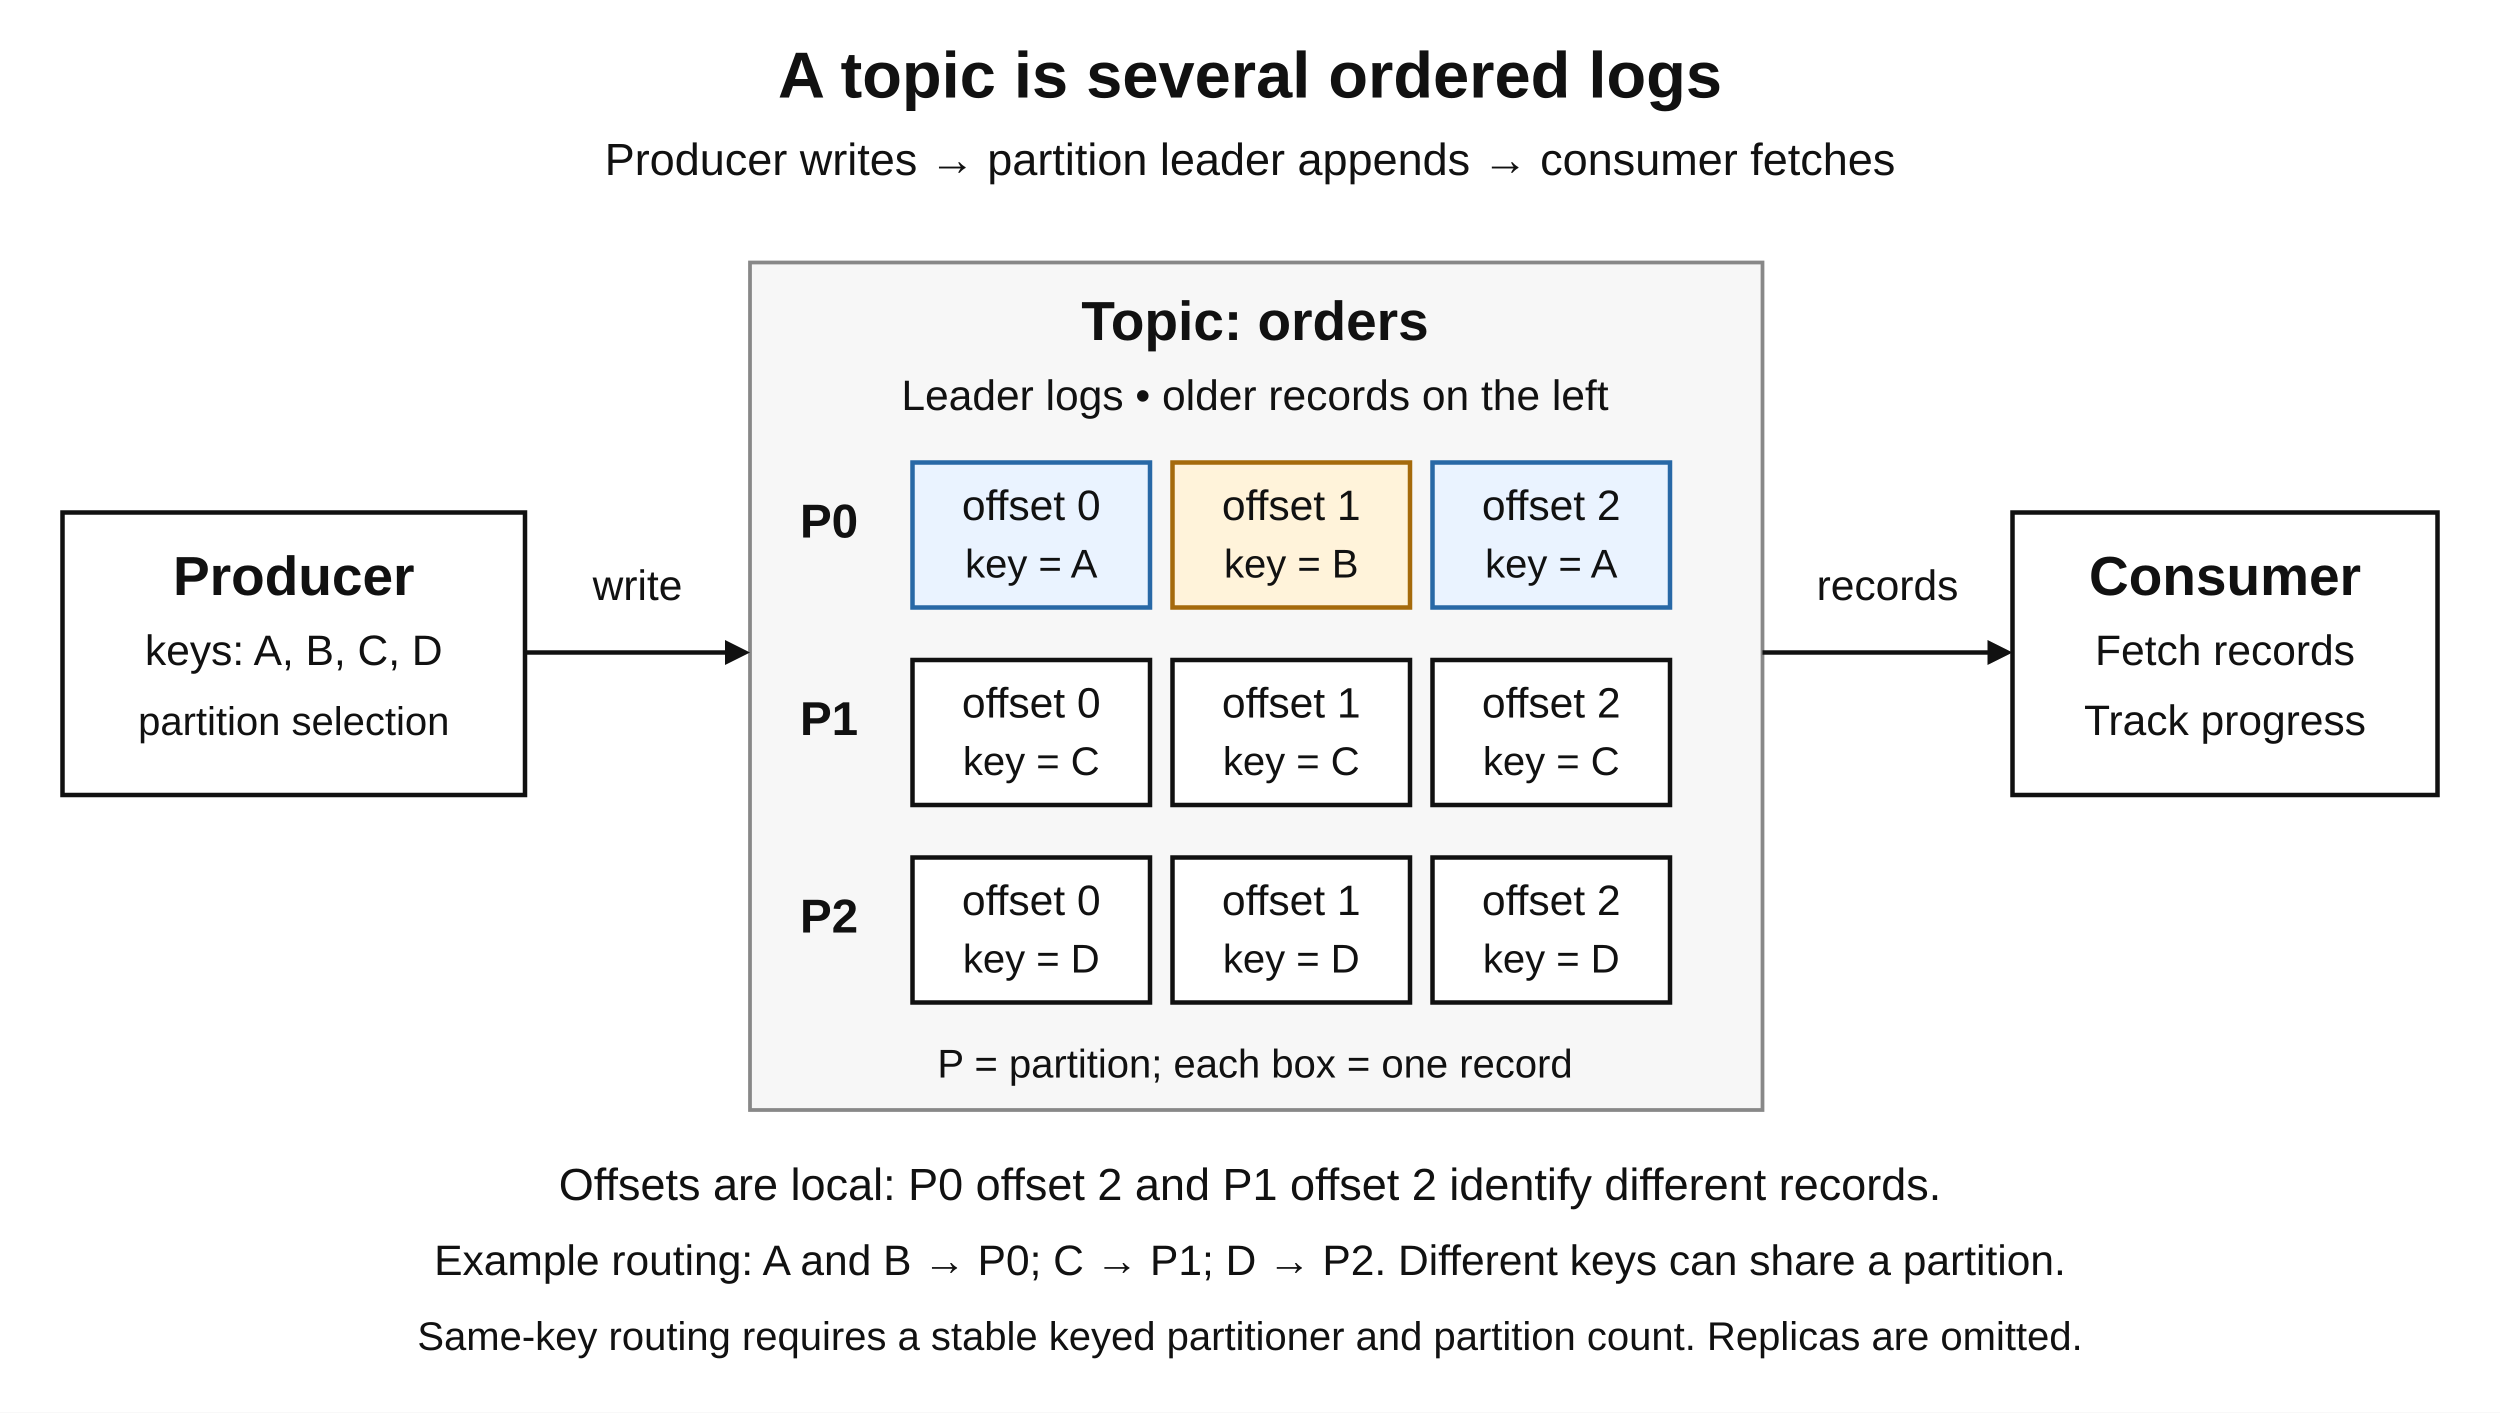
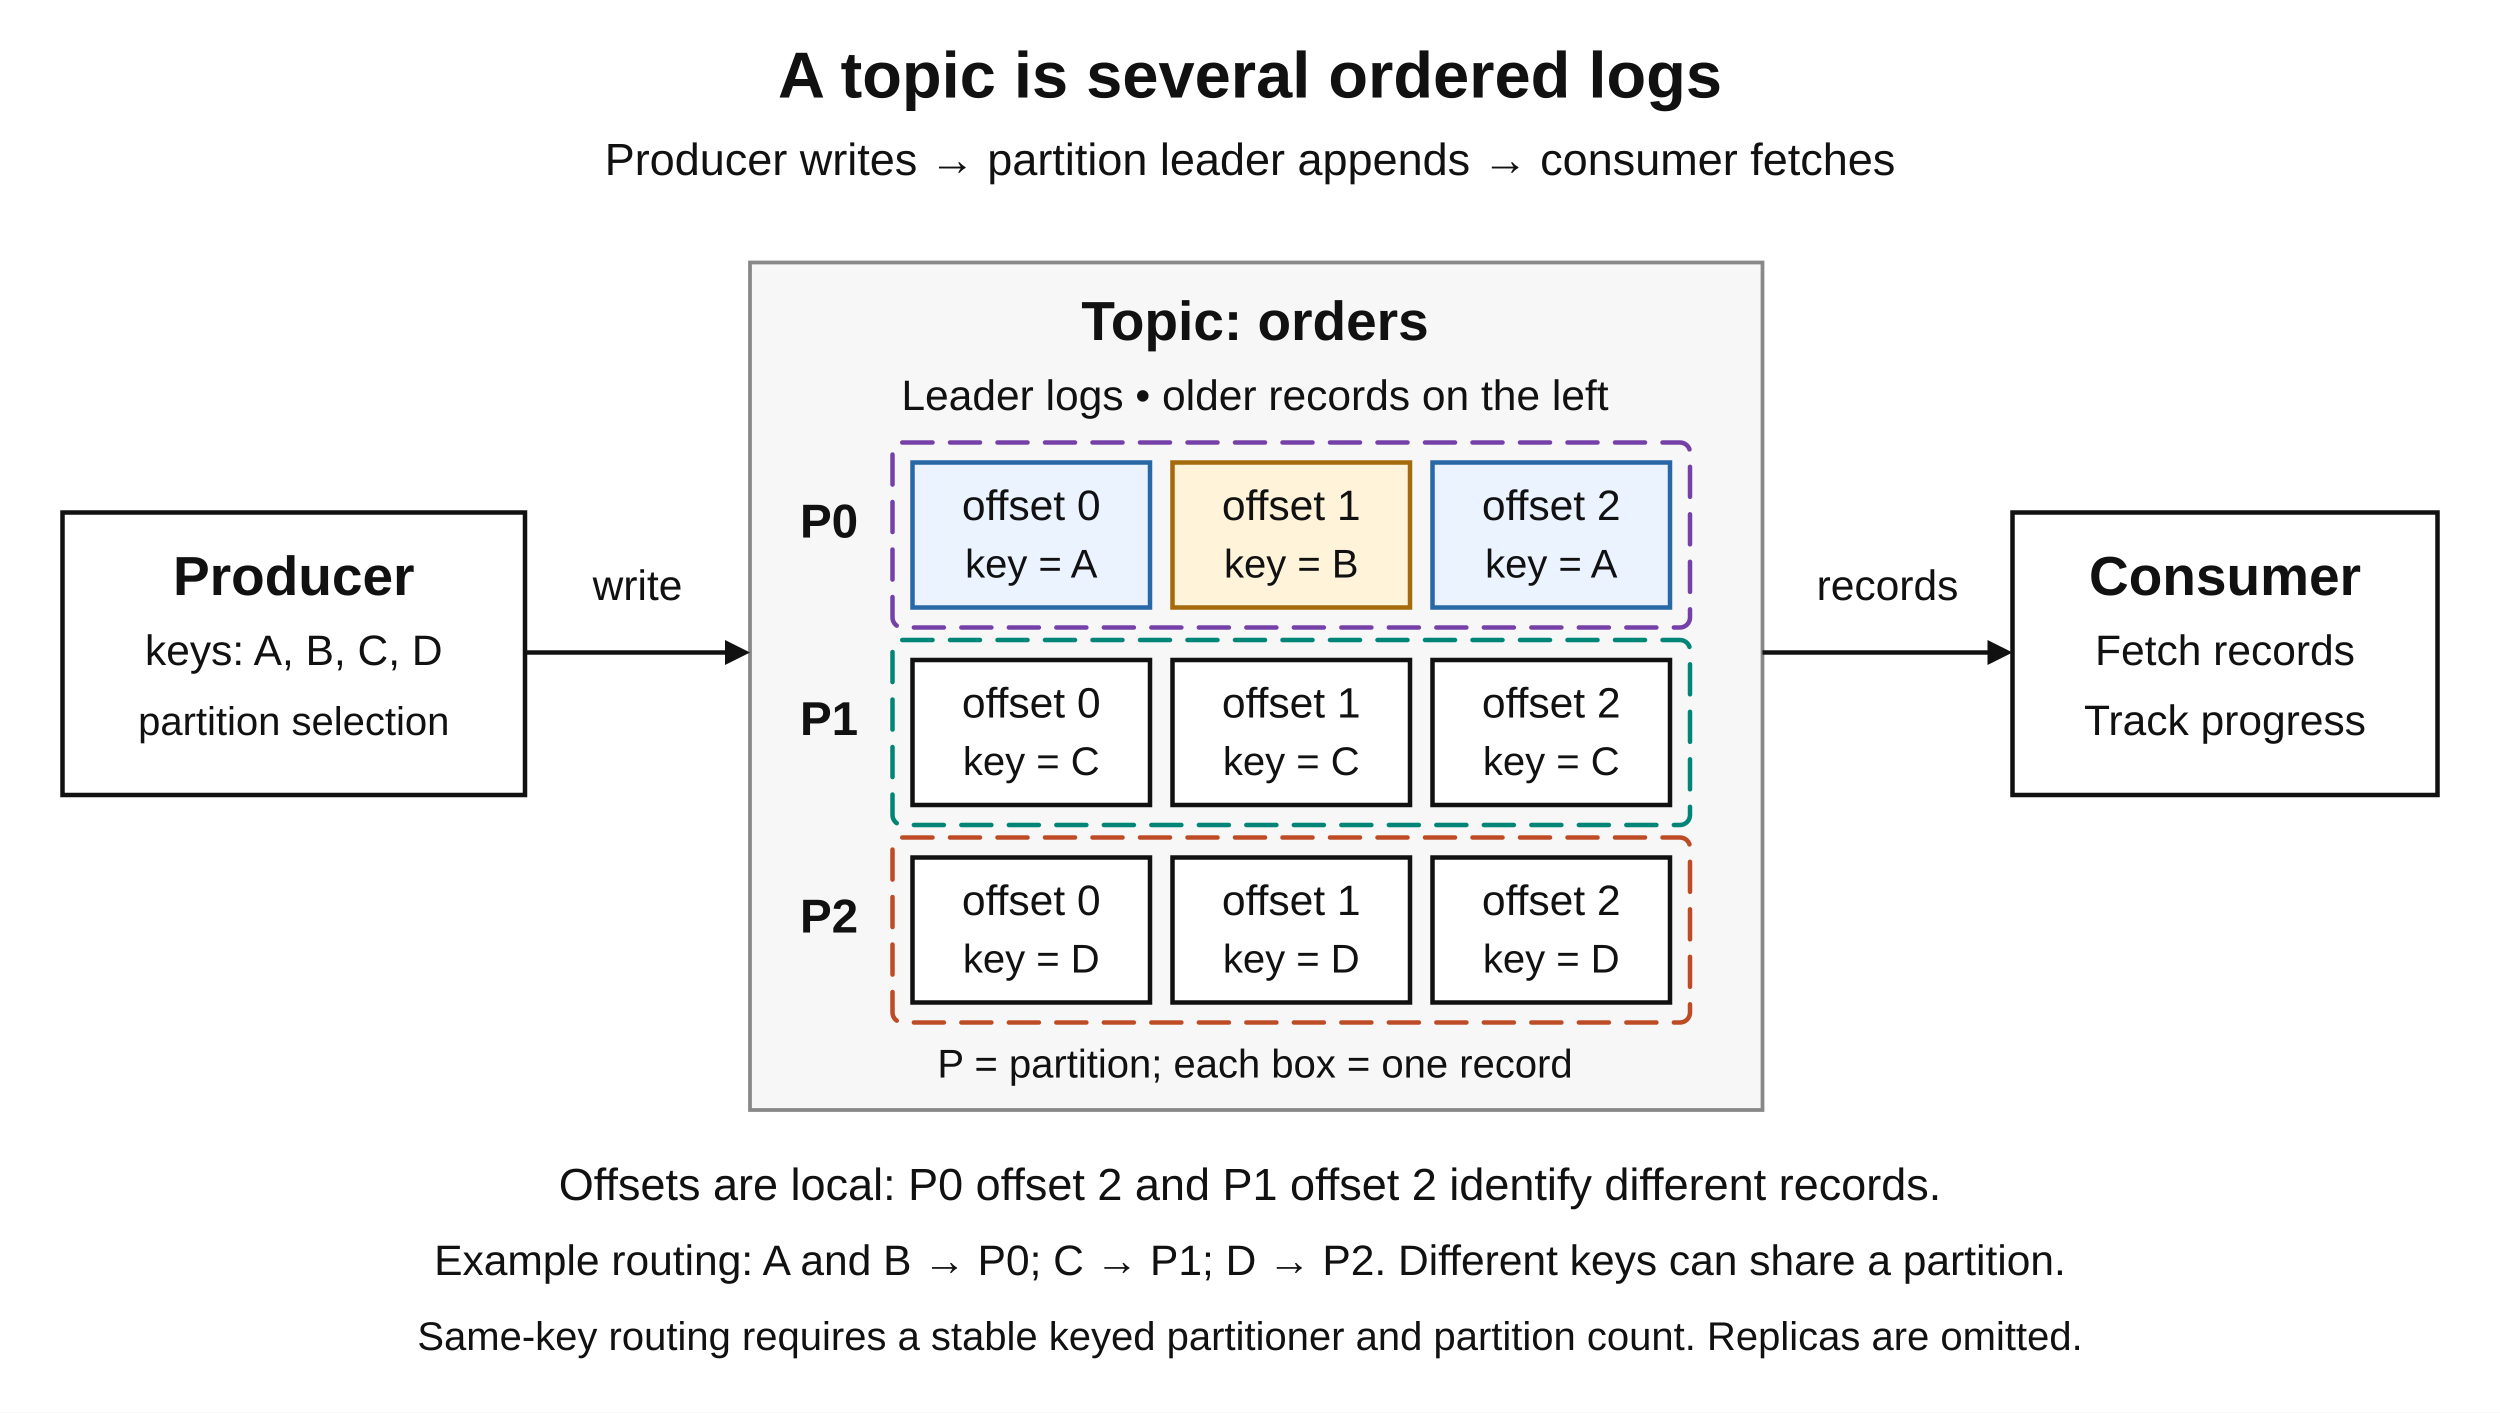
<svg xmlns="http://www.w3.org/2000/svg" width="1000" height="565" viewBox="0 0 1000 565" role="img" aria-labelledby="title desc">
  <defs>
    <marker id="arrow" markerWidth="10" markerHeight="10" viewBox="0 0 10 10" refX="7.5" refY="5" orient="auto" markerUnits="userSpaceOnUse">
      <path d="M0 0L10 5L0 10Z" fill="#111" />
    </marker>
-     <style>text{font-family:Arial,Helvetica,sans-serif;fill:#111}.box{fill:#fff;stroke:#111;stroke-width:1.8}.panel{fill:#f7f7f7;stroke:#888;stroke-width:1.5}.blue{fill:#eaf3ff;stroke:#2868a6;stroke-width:1.8}.amber{fill:#fff3da;stroke:#a56a0b;stroke-width:1.8}.flow{fill:none;stroke:#111;stroke-width:1.8;stroke-linejoin:round;marker-end:url(#arrow)}</style>
+     <style>text{font-family:Arial,Helvetica,sans-serif;fill:#111}.box{fill:#fff;stroke:#111;stroke-width:1.8}.panel{fill:#f7f7f7;stroke:#888;stroke-width:1.5}.blue{fill:#eaf3ff;stroke:#2868a6;stroke-width:1.8}.amber{fill:#fff3da;stroke:#a56a0b;stroke-width:1.8}.flow{fill:none;stroke:#111;stroke-width:1.8;stroke-linejoin:round;marker-end:url(#arrow)}.partition-log{fill:none;stroke-width:1.8;stroke-dasharray:12 7;stroke-linecap:round}</style>
  </defs>
  <rect width="1000" height="565" fill="#fff" />
  <text x="500" y="39" font-size="26" text-anchor="middle" font-weight="bold">A topic is several ordered logs</text>
  <text x="500" y="70" font-size="18" text-anchor="middle">Producer writes → partition leader appends → consumer fetches</text>
  <rect id="topic" class="panel" x="300" y="105" width="405" height="339" />
  <text x="502" y="136" font-size="22" text-anchor="middle" font-weight="bold">Topic: orders</text>
  <text x="502" y="164" font-size="17" text-anchor="middle">Leader logs • older records on the left</text>
+   <g id="partition-log-outlines">
+     <rect id="p0-log-outline" class="partition-log" stroke="#7540a8" x="357" y="177" width="319" height="74" rx="4" />
+     <rect id="p1-log-outline" class="partition-log" stroke="#008577" x="357" y="256" width="319" height="74" rx="4" />
+     <rect id="p2-log-outline" class="partition-log" stroke="#bd4c26" x="357" y="335" width="319" height="74" rx="4" />
+   </g>
  <text x="320" y="215" font-size="19" text-anchor="start" font-weight="bold">P0</text>
  <rect id="p0-offset0" class="blue" x="365" y="185" width="95" height="58" />
  <text x="412.5" y="208" font-size="17" text-anchor="middle">offset 0</text>
  <text x="412.5" y="231" font-size="16" text-anchor="middle">key = A</text>
  <rect id="p0-offset1" class="amber" x="469" y="185" width="95" height="58" />
  <text x="516.5" y="208" font-size="17" text-anchor="middle">offset 1</text>
  <text x="516.5" y="231" font-size="16" text-anchor="middle">key = B</text>
  <rect id="p0-offset2" class="blue" x="573" y="185" width="95" height="58" />
  <text x="620.5" y="208" font-size="17" text-anchor="middle">offset 2</text>
  <text x="620.5" y="231" font-size="16" text-anchor="middle">key = A</text>
  <text x="320" y="294" font-size="19" text-anchor="start" font-weight="bold">P1</text>
  <rect id="p1-offset0" class="box" x="365" y="264" width="95" height="58" />
  <text x="412.5" y="287" font-size="17" text-anchor="middle">offset 0</text>
  <text x="412.5" y="310" font-size="16" text-anchor="middle">key = C</text>
  <rect id="p1-offset1" class="box" x="469" y="264" width="95" height="58" />
  <text x="516.5" y="287" font-size="17" text-anchor="middle">offset 1</text>
  <text x="516.5" y="310" font-size="16" text-anchor="middle">key = C</text>
  <rect id="p1-offset2" class="box" x="573" y="264" width="95" height="58" />
  <text x="620.5" y="287" font-size="17" text-anchor="middle">offset 2</text>
  <text x="620.5" y="310" font-size="16" text-anchor="middle">key = C</text>
  <text x="320" y="373" font-size="19" text-anchor="start" font-weight="bold">P2</text>
  <rect id="p2-offset0" class="box" x="365" y="343" width="95" height="58" />
  <text x="412.5" y="366" font-size="17" text-anchor="middle">offset 0</text>
  <text x="412.5" y="389" font-size="16" text-anchor="middle">key = D</text>
  <rect id="p2-offset1" class="box" x="469" y="343" width="95" height="58" />
  <text x="516.5" y="366" font-size="17" text-anchor="middle">offset 1</text>
  <text x="516.5" y="389" font-size="16" text-anchor="middle">key = D</text>
  <rect id="p2-offset2" class="box" x="573" y="343" width="95" height="58" />
  <text x="620.5" y="366" font-size="17" text-anchor="middle">offset 2</text>
  <text x="620.5" y="389" font-size="16" text-anchor="middle">key = D</text>
  <text x="502" y="431" font-size="16" text-anchor="middle">P = partition; each box = one record</text>
  <rect id="producer" class="box" x="25" y="205" width="185" height="113" />
  <text x="117.5" y="238" font-size="22" text-anchor="middle" font-weight="bold">Producer</text>
  <text x="117.5" y="266" font-size="17" text-anchor="middle">keys: A, B, C, D</text>
  <text x="117.5" y="294" font-size="16" text-anchor="middle">partition selection</text>
  <path id="write-to-partition-leader" class="flow" d="M210 261 L297.5 261" />
  <text x="255" y="240" font-size="17" text-anchor="middle">write</text>
  <rect id="consumer" class="box" x="805" y="205" width="170" height="113" />
  <text x="890" y="238" font-size="22" text-anchor="middle" font-weight="bold">Consumer</text>
  <text x="890" y="266" font-size="17" text-anchor="middle">Fetch records</text>
  <text x="890" y="294" font-size="17" text-anchor="middle">Track progress</text>
  <path id="records-to-consumer" class="flow" d="M705 261 L802.5 261" />
  <text x="755" y="240" font-size="17" text-anchor="middle">records</text>
  <text x="500" y="480" font-size="18" text-anchor="middle">Offsets are local: P0 offset 2 and P1 offset 2 identify different records.</text>
  <text x="500" y="510" font-size="17" text-anchor="middle">Example routing: A and B → P0; C → P1; D → P2. Different keys can share a partition.</text>
  <text x="500" y="540" font-size="16" text-anchor="middle">Same-key routing requires a stable keyed partitioner and partition count. Replicas are omitted.</text>
</svg>
